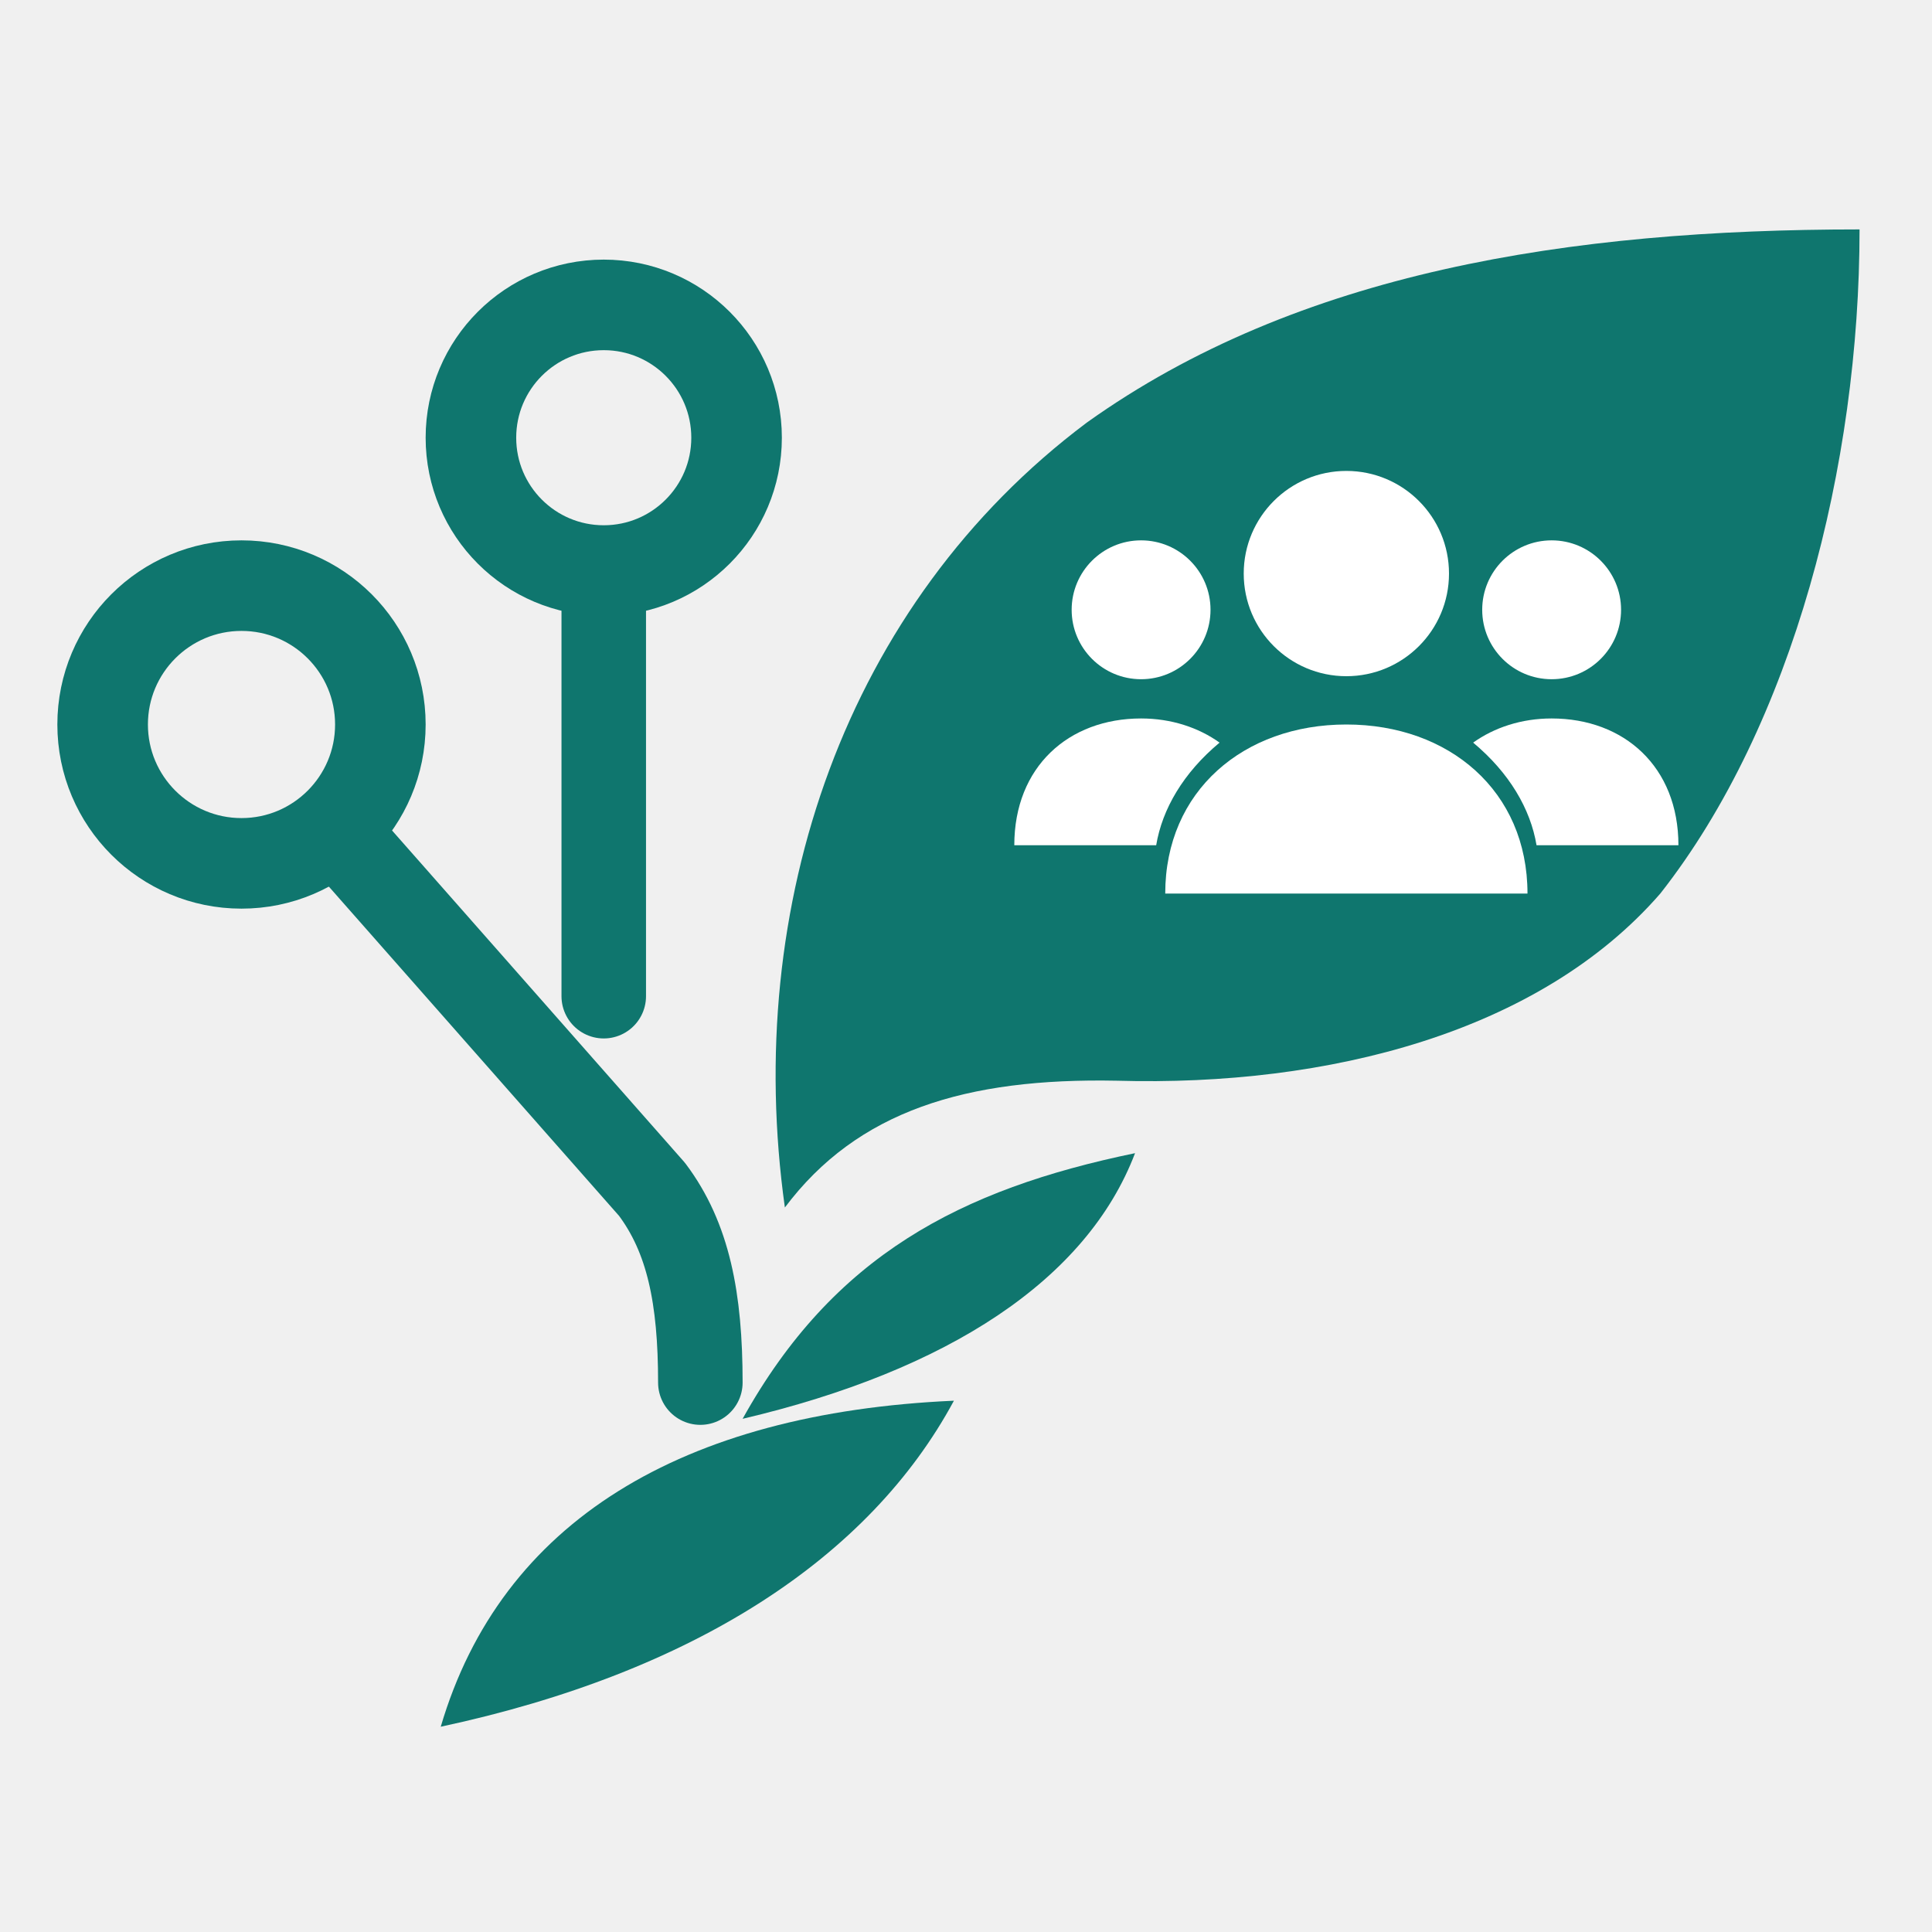
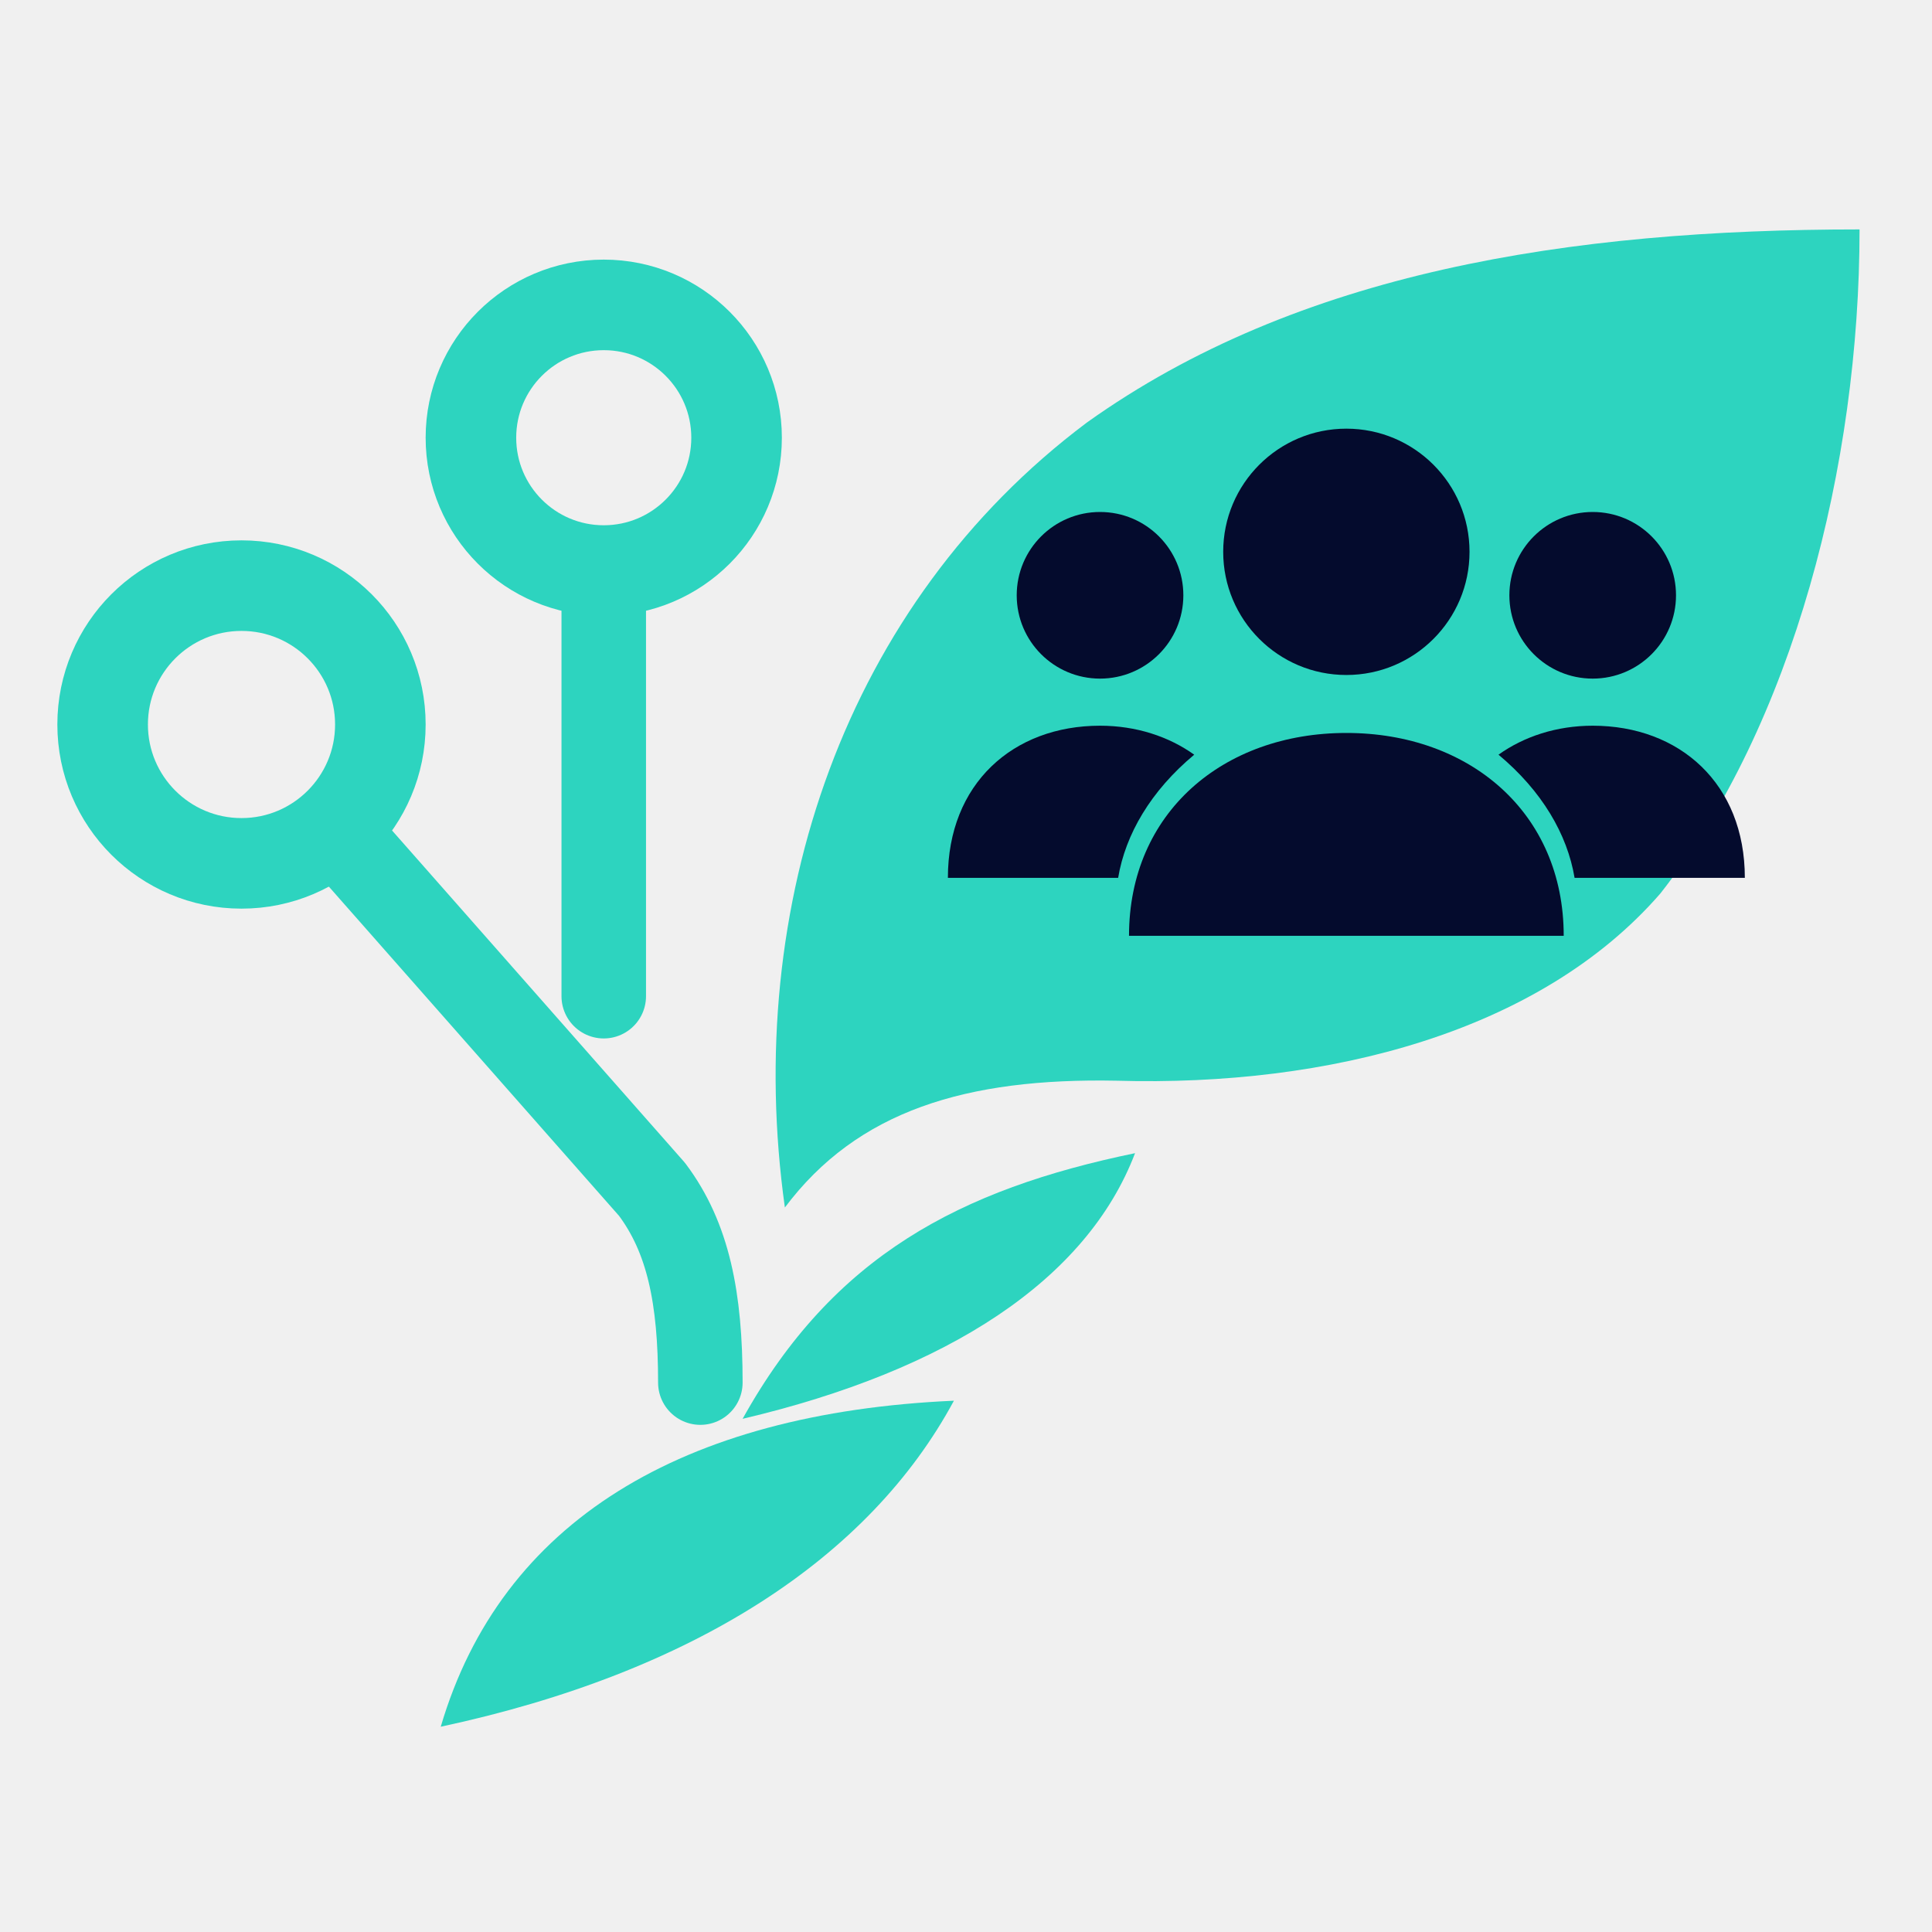
<svg xmlns="http://www.w3.org/2000/svg" viewBox="0 0 64 64">
-   <style>svg{color:#0f766e}.detail{fill:#ffffff}@media (prefers-color-scheme:dark){svg{color:#2dd4bf}.detail{fill:#040b2d}}</style>
+   <style>svg{color:#2dd4bf}.detail{fill:#040b2d}</style>
  <g fill="none" stroke="currentColor" stroke-linecap="round" stroke-linejoin="round">
    <circle cx="8" cy="24" r="4.6" stroke-width="3" />
    <circle cx="20" cy="14.5" r="4.4" stroke-width="3" />
    <path d="M20 19v14" stroke-width="2.8" />
    <path d="M11.2 27.6 21.6 39.4c1.2 1.6 1.6 3.6 1.6 6.4" stroke-width="2.8" />
  </g>
  <g fill="currentColor">
    <path d="M26 40C24.6 30 28 20 36 14 43 9 52 7.6 61.6 7.6 61.6 15.4 59.4 24 55 29.6 51 34.2 44 36 37 35.8 32 35.7 28.4 36.8 26 40Z" />
    <path d="M24.6 47C27.6 41.6 31.8 39.4 37.6 38.2 36 42.4 31.4 45.4 24.6 47Z" />
    <path d="M14.6 57.2C16.6 50.4 22.6 46.8 31.6 46.4 28.8 51.6 23 55.4 14.6 57.2Z" />
  </g>
-   <g class="detail" fill="#ffffff">
+   <g class="detail" fill="#ffffff" transform="translate(44.6 22.6) scale(1.2) translate(-44.6 -22.6)">
    <circle cx="44.6" cy="19" r="3.4" />
    <circle cx="37.8" cy="20.2" r="2.3" />
    <circle cx="51.4" cy="20.2" r="2.3" />
    <path d="M38.6 29.6c0-3.4 2.6-5.6 6-5.6s6 2.2 6 5.6Z" />
    <path d="M33.6 28c0-2.6 1.8-4.2 4.2-4.2 1 0 1.9.3 2.6.8-1.2 1-1.9 2.2-2.1 3.4Z" />
    <path d="M55.6 28c0-2.6-1.8-4.2-4.2-4.2-1 0-1.9.3-2.6.8 1.2 1 1.9 2.2 2.1 3.4Z" />
  </g>
</svg>
